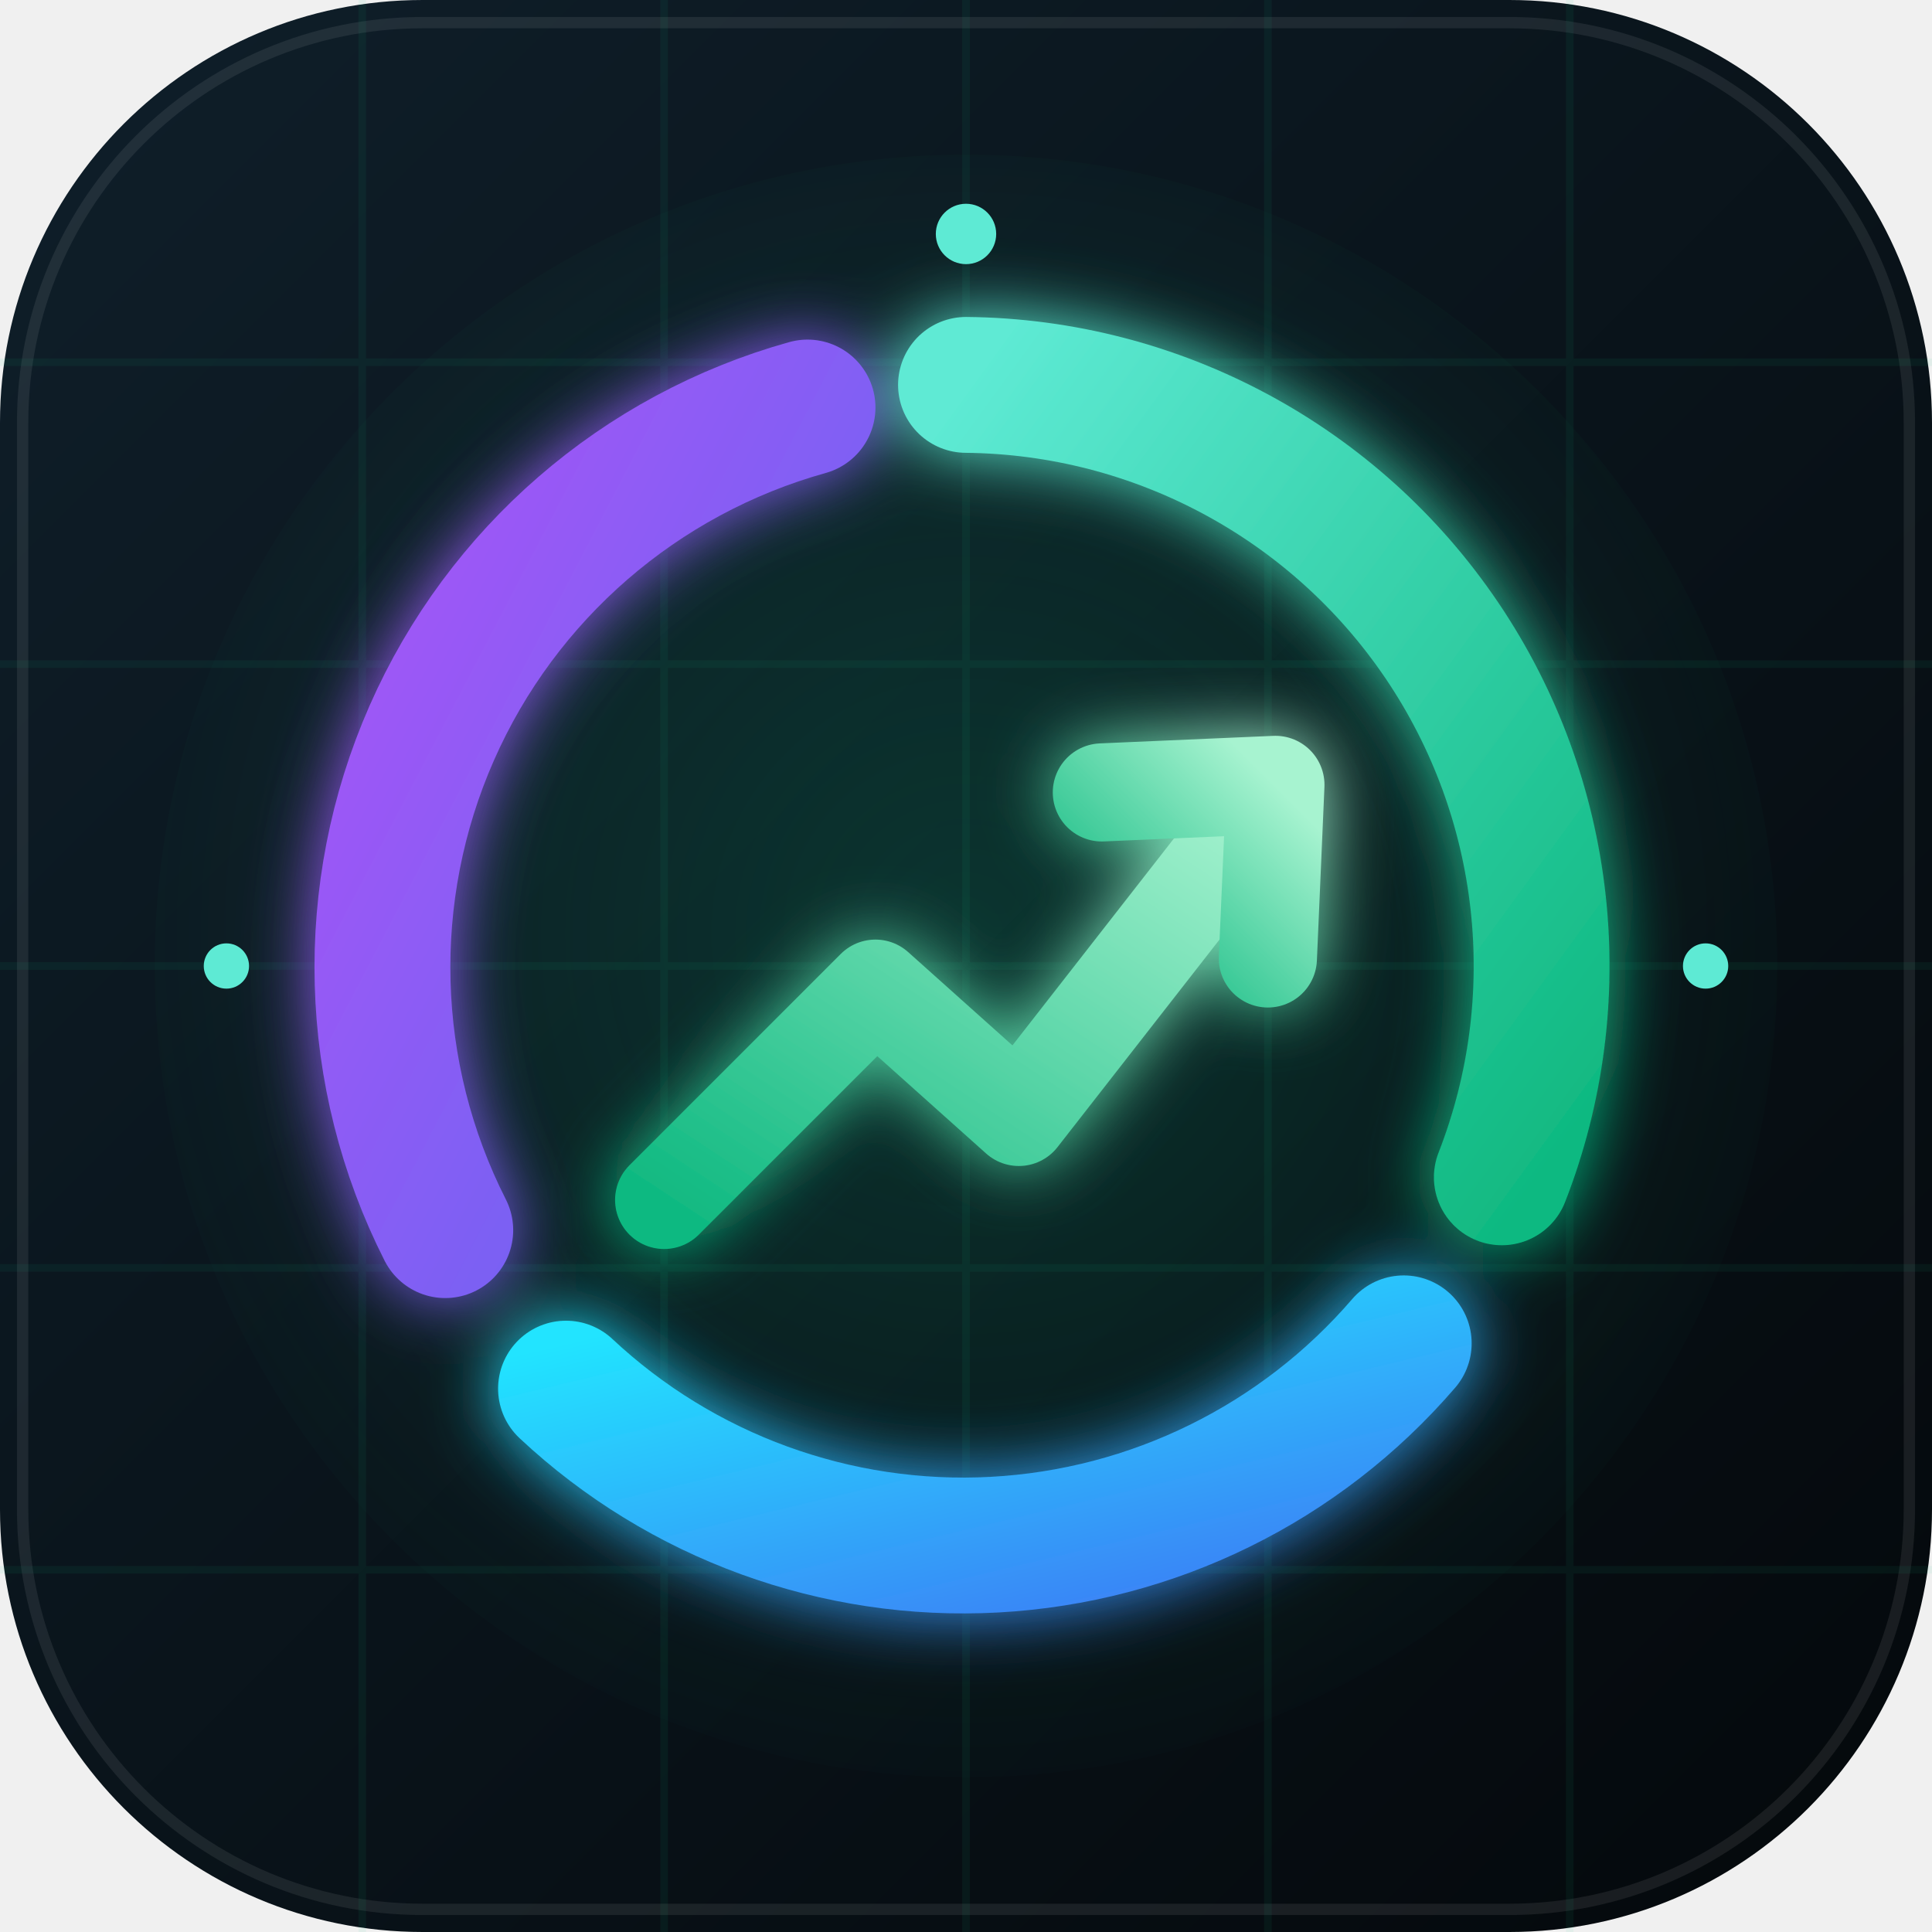
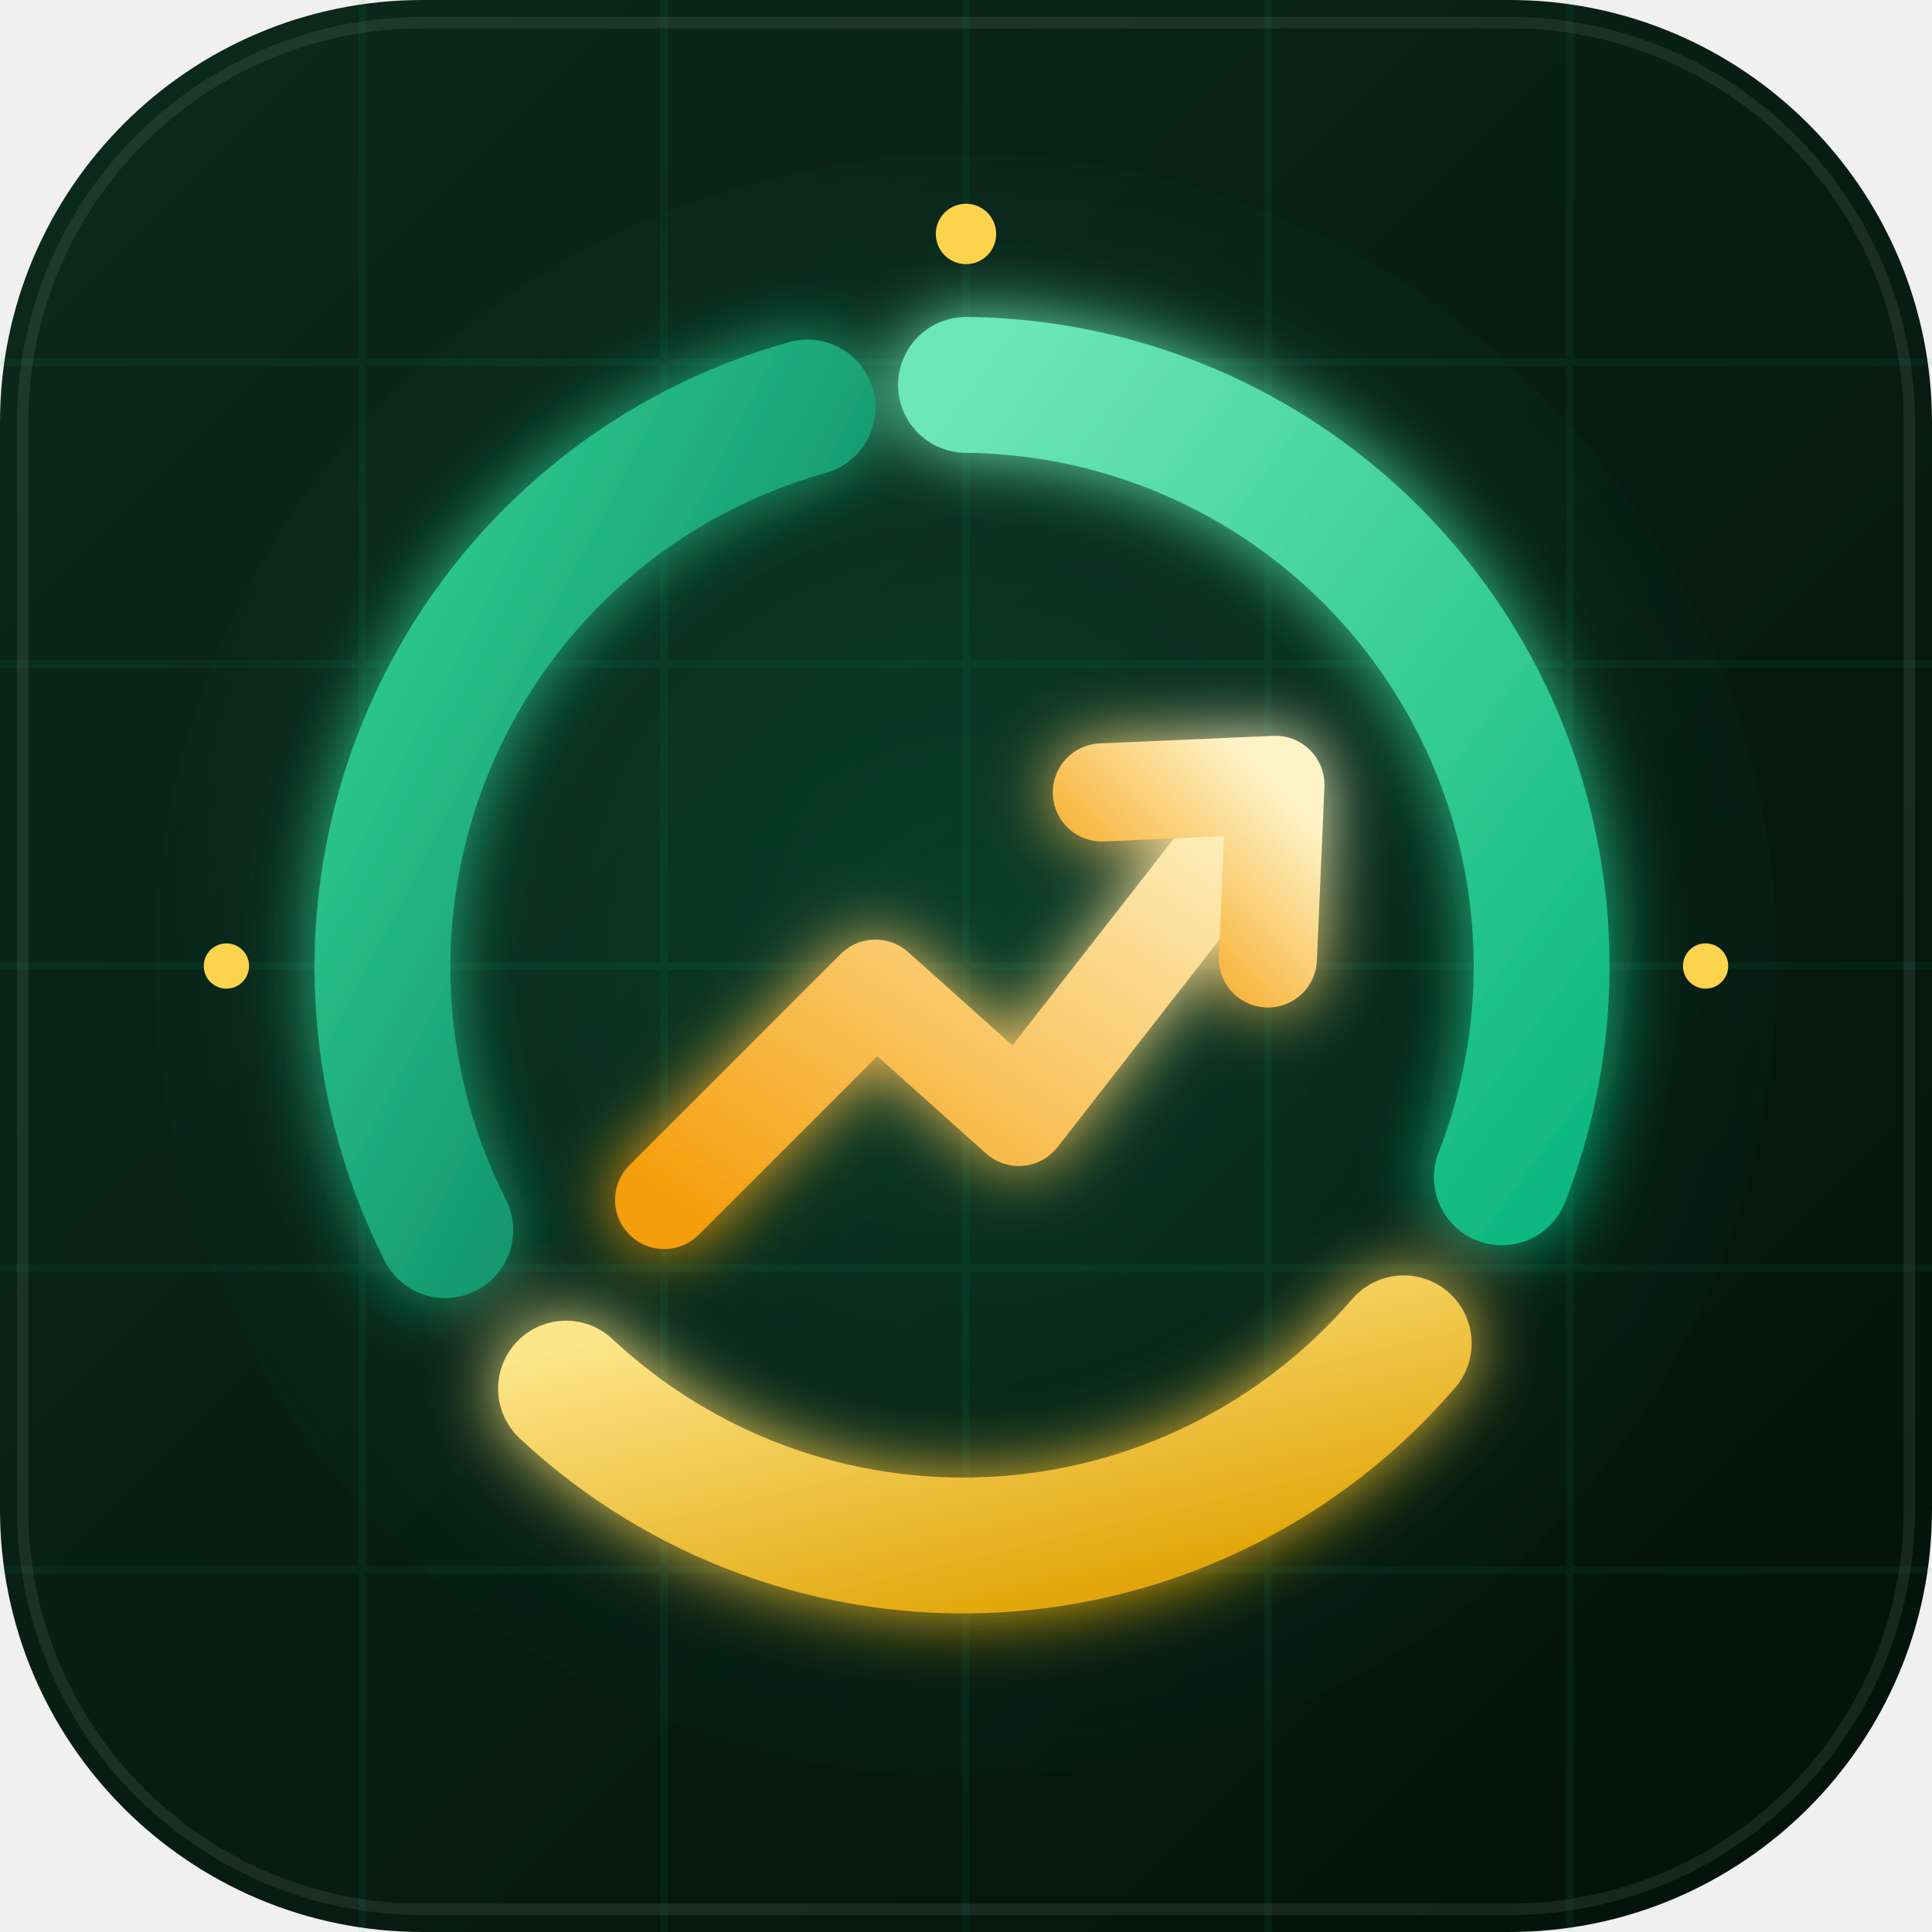
<svg xmlns="http://www.w3.org/2000/svg" viewBox="0 0 512 512">
  <defs>
    <linearGradient id="bg" x1="0" y1="0" x2="1" y2="1">
-       <stop offset="0" stop-color="#0f1f2a" />
-       <stop offset="1" stop-color="#04080b" />
+       <stop offset="0" stop-color="#0c2a1d" />
+       <stop offset="1" stop-color="#03110a" />
    </linearGradient>
    <linearGradient id="g1" x1="0" y1="0" x2="1" y2="1">
-       <stop offset="0" stop-color="#5eead4" />
+       <stop offset="0" stop-color="#6ee7b7" />
      <stop offset="1" stop-color="#10b981" />
    </linearGradient>
    <linearGradient id="g2" x1="0" y1="0" x2="1" y2="1">
-       <stop offset="0" stop-color="#22e4ff" />
-       <stop offset="1" stop-color="#3b82f6" />
+       <stop offset="0" stop-color="#fde68a" />
+       <stop offset="1" stop-color="#e0a100" />
    </linearGradient>
    <linearGradient id="g3" x1="0" y1="0" x2="1" y2="1">
-       <stop offset="0" stop-color="#a855f7" />
-       <stop offset="1" stop-color="#6366f1" />
+       <stop offset="0" stop-color="#34d399" />
+       <stop offset="1" stop-color="#047857" />
    </linearGradient>
    <linearGradient id="arrow" x1="0" y1="1" x2="1" y2="0">
-       <stop offset="0" stop-color="#10b981" />
-       <stop offset="1" stop-color="#a7f3d0" />
+       <stop offset="0" stop-color="#f59e0b" />
+       <stop offset="1" stop-color="#fef3c7" />
    </linearGradient>
    <filter id="glow" x="-30%" y="-30%" width="160%" height="160%">
      <feGaussianBlur stdDeviation="9" result="b" />
      <feMerge>
        <feMergeNode in="b" />
        <feMergeNode in="SourceGraphic" />
      </feMerge>
    </filter>
    <radialGradient id="halo" cx=".5" cy=".48" r=".55">
      <stop offset="0" stop-color="#10b981" stop-opacity=".2" />
      <stop offset="1" stop-color="#10b981" stop-opacity="0" />
    </radialGradient>
  </defs>
  <rect width="512" height="512" rx="112" fill="url(#bg)" />
  <rect x="6" y="6" width="500" height="500" rx="106" fill="none" stroke="#ffffff" stroke-opacity=".08" stroke-width="3" />
  <circle cx="256" cy="256" r="215" fill="url(#halo)" />
  <g stroke="#10b981" stroke-opacity=".07" stroke-width="2">
    <path d="M96 0v512M176 0v512M256 0v512M336 0v512M416 0v512M0 96h512M0 176h512M0 256h512M0 336h512M0 416h512" />
  </g>
  <g filter="url(#glow)" fill="none" stroke-width="36" stroke-linecap="round">
    <path d="M256 102 A154 154 0 0 1 398 312" stroke="url(#g1)" />
    <path d="M372 356 A154 154 0 0 1 150 368" stroke="url(#g2)" />
    <path d="M118 326 A154 154 0 0 1 214 108" stroke="url(#g3)" />
  </g>
-   <g fill="#5eead4">
+   <g fill="#fcd34d">
    <circle cx="256" cy="62" r="8" />
    <circle cx="452" cy="256" r="6" />
    <circle cx="60" cy="256" r="6" />
  </g>
  <g filter="url(#glow)" fill="none" stroke="url(#arrow)" stroke-width="26" stroke-linecap="round" stroke-linejoin="round">
    <path d="M176 318 L232 262 L270 296 L334 214" />
    <path d="M292 210 L338 208 L336 254" />
  </g>
</svg>
